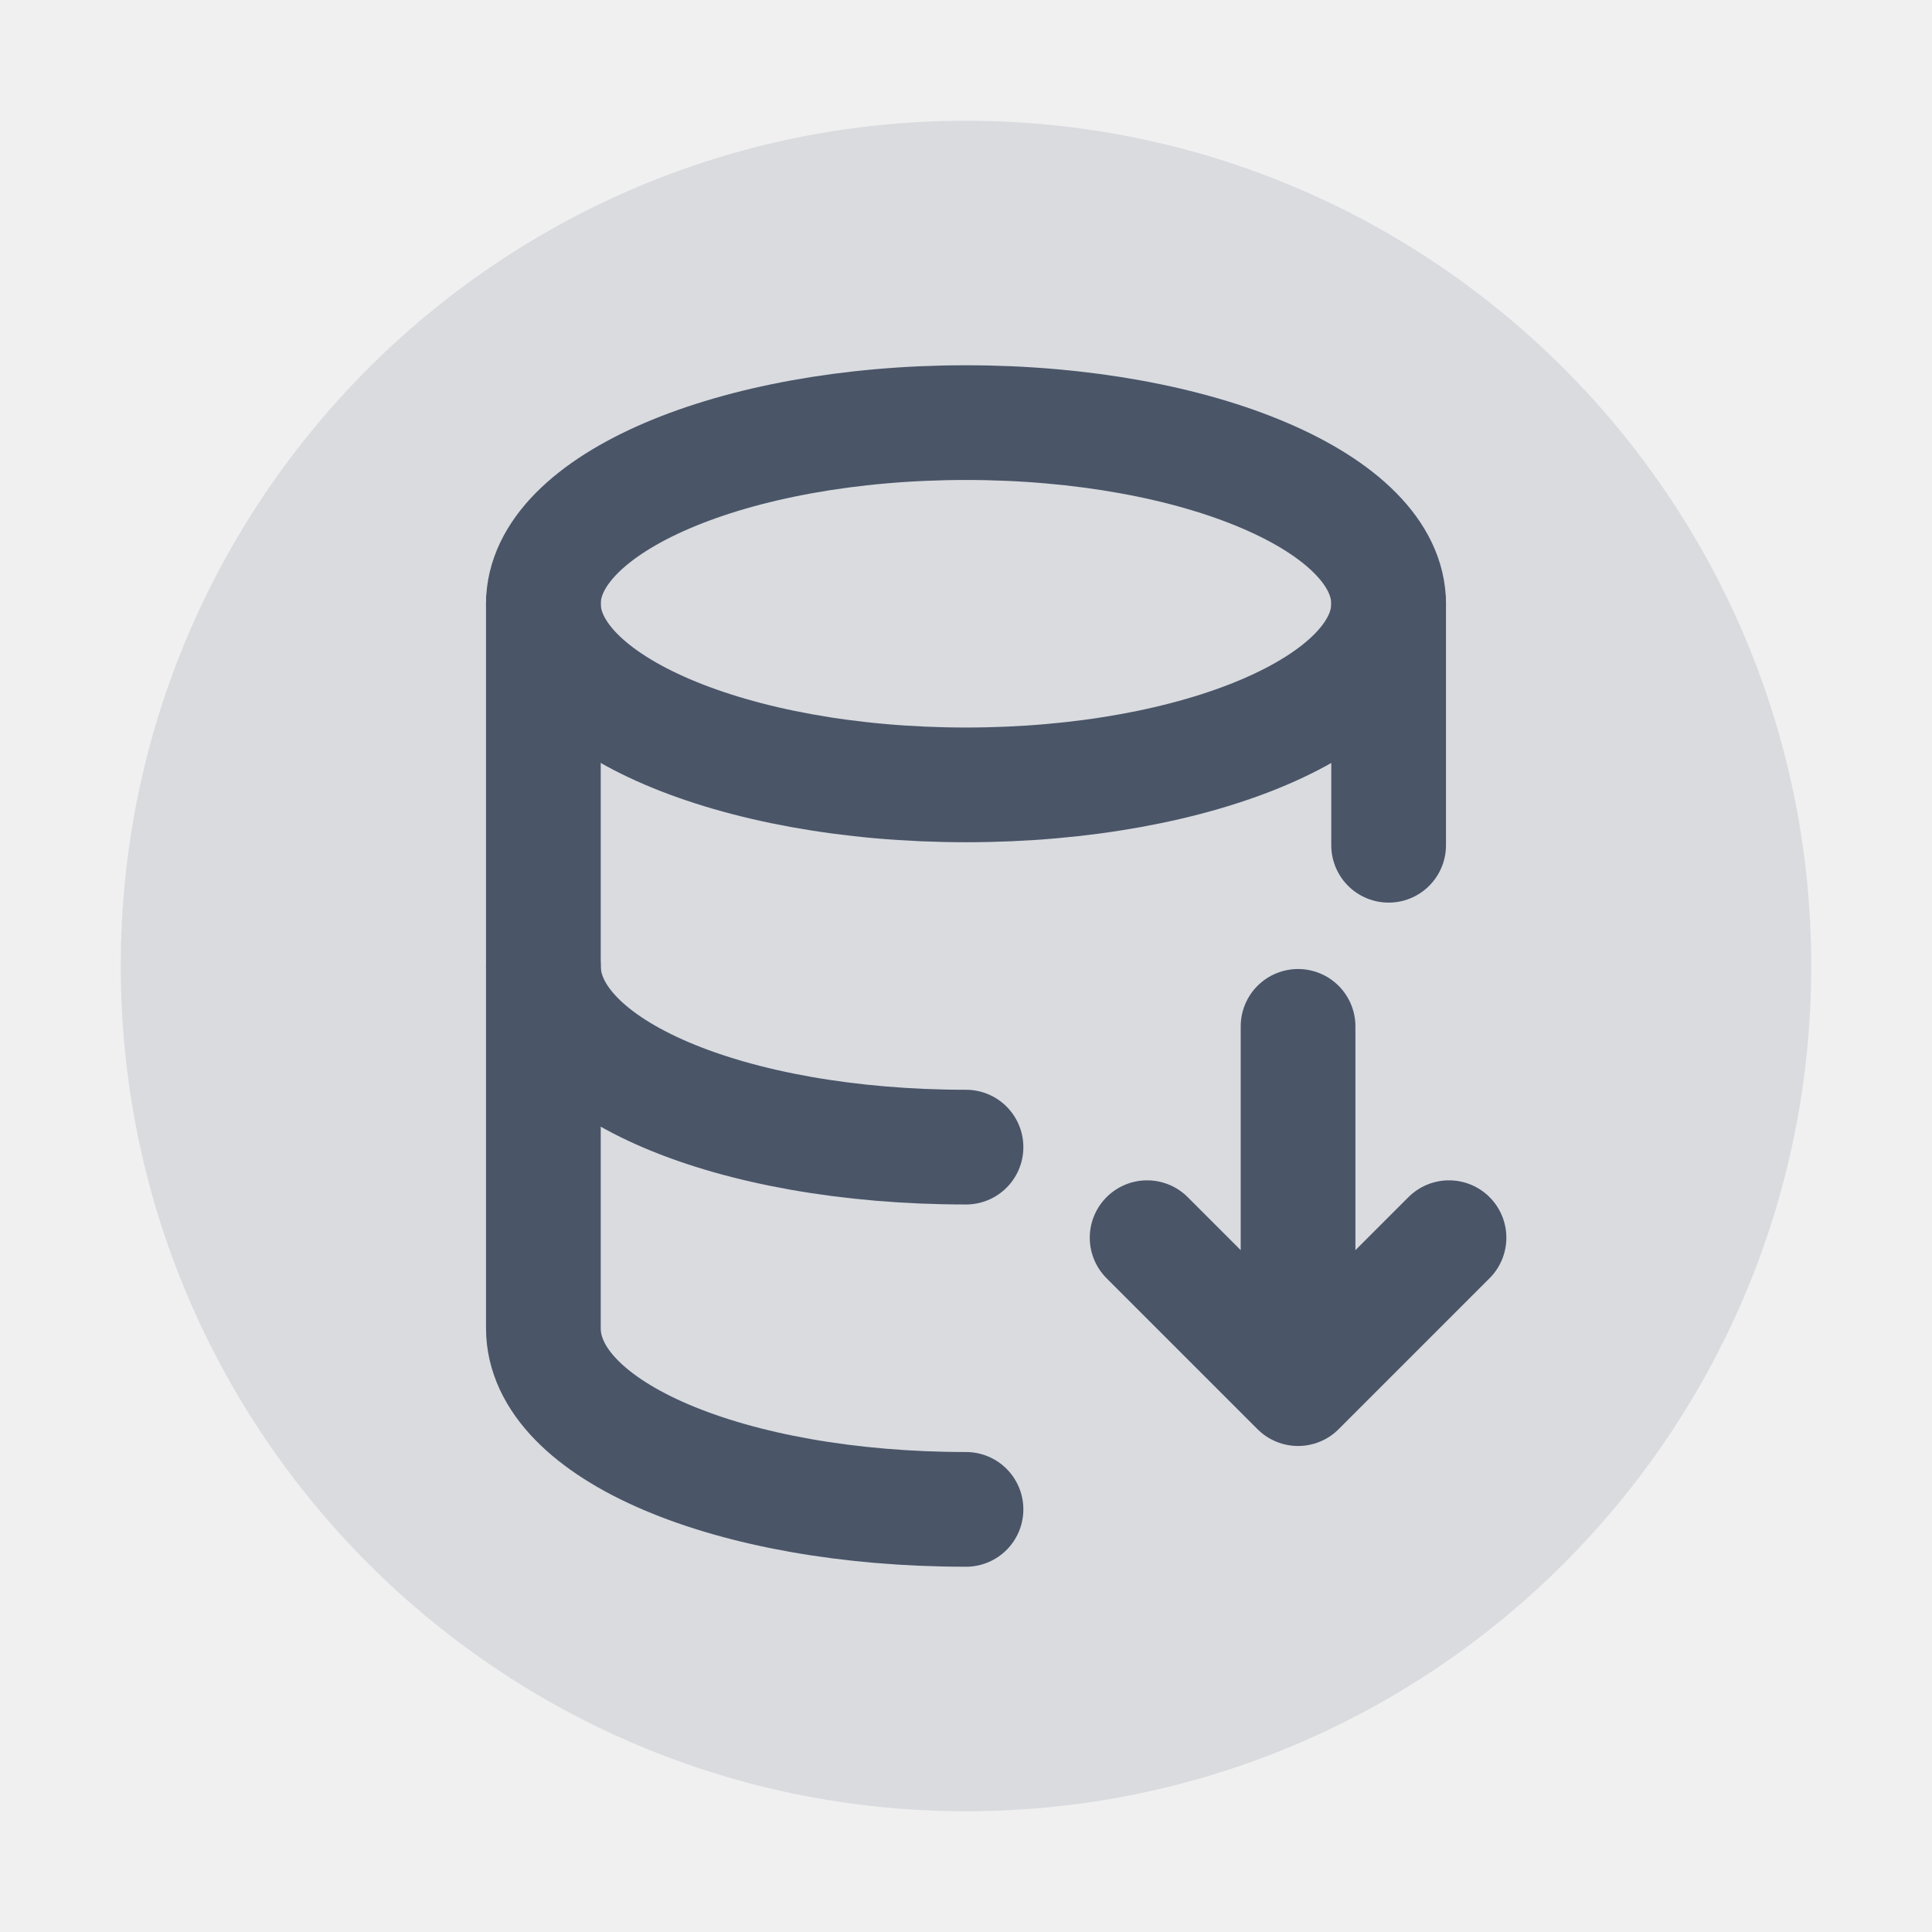
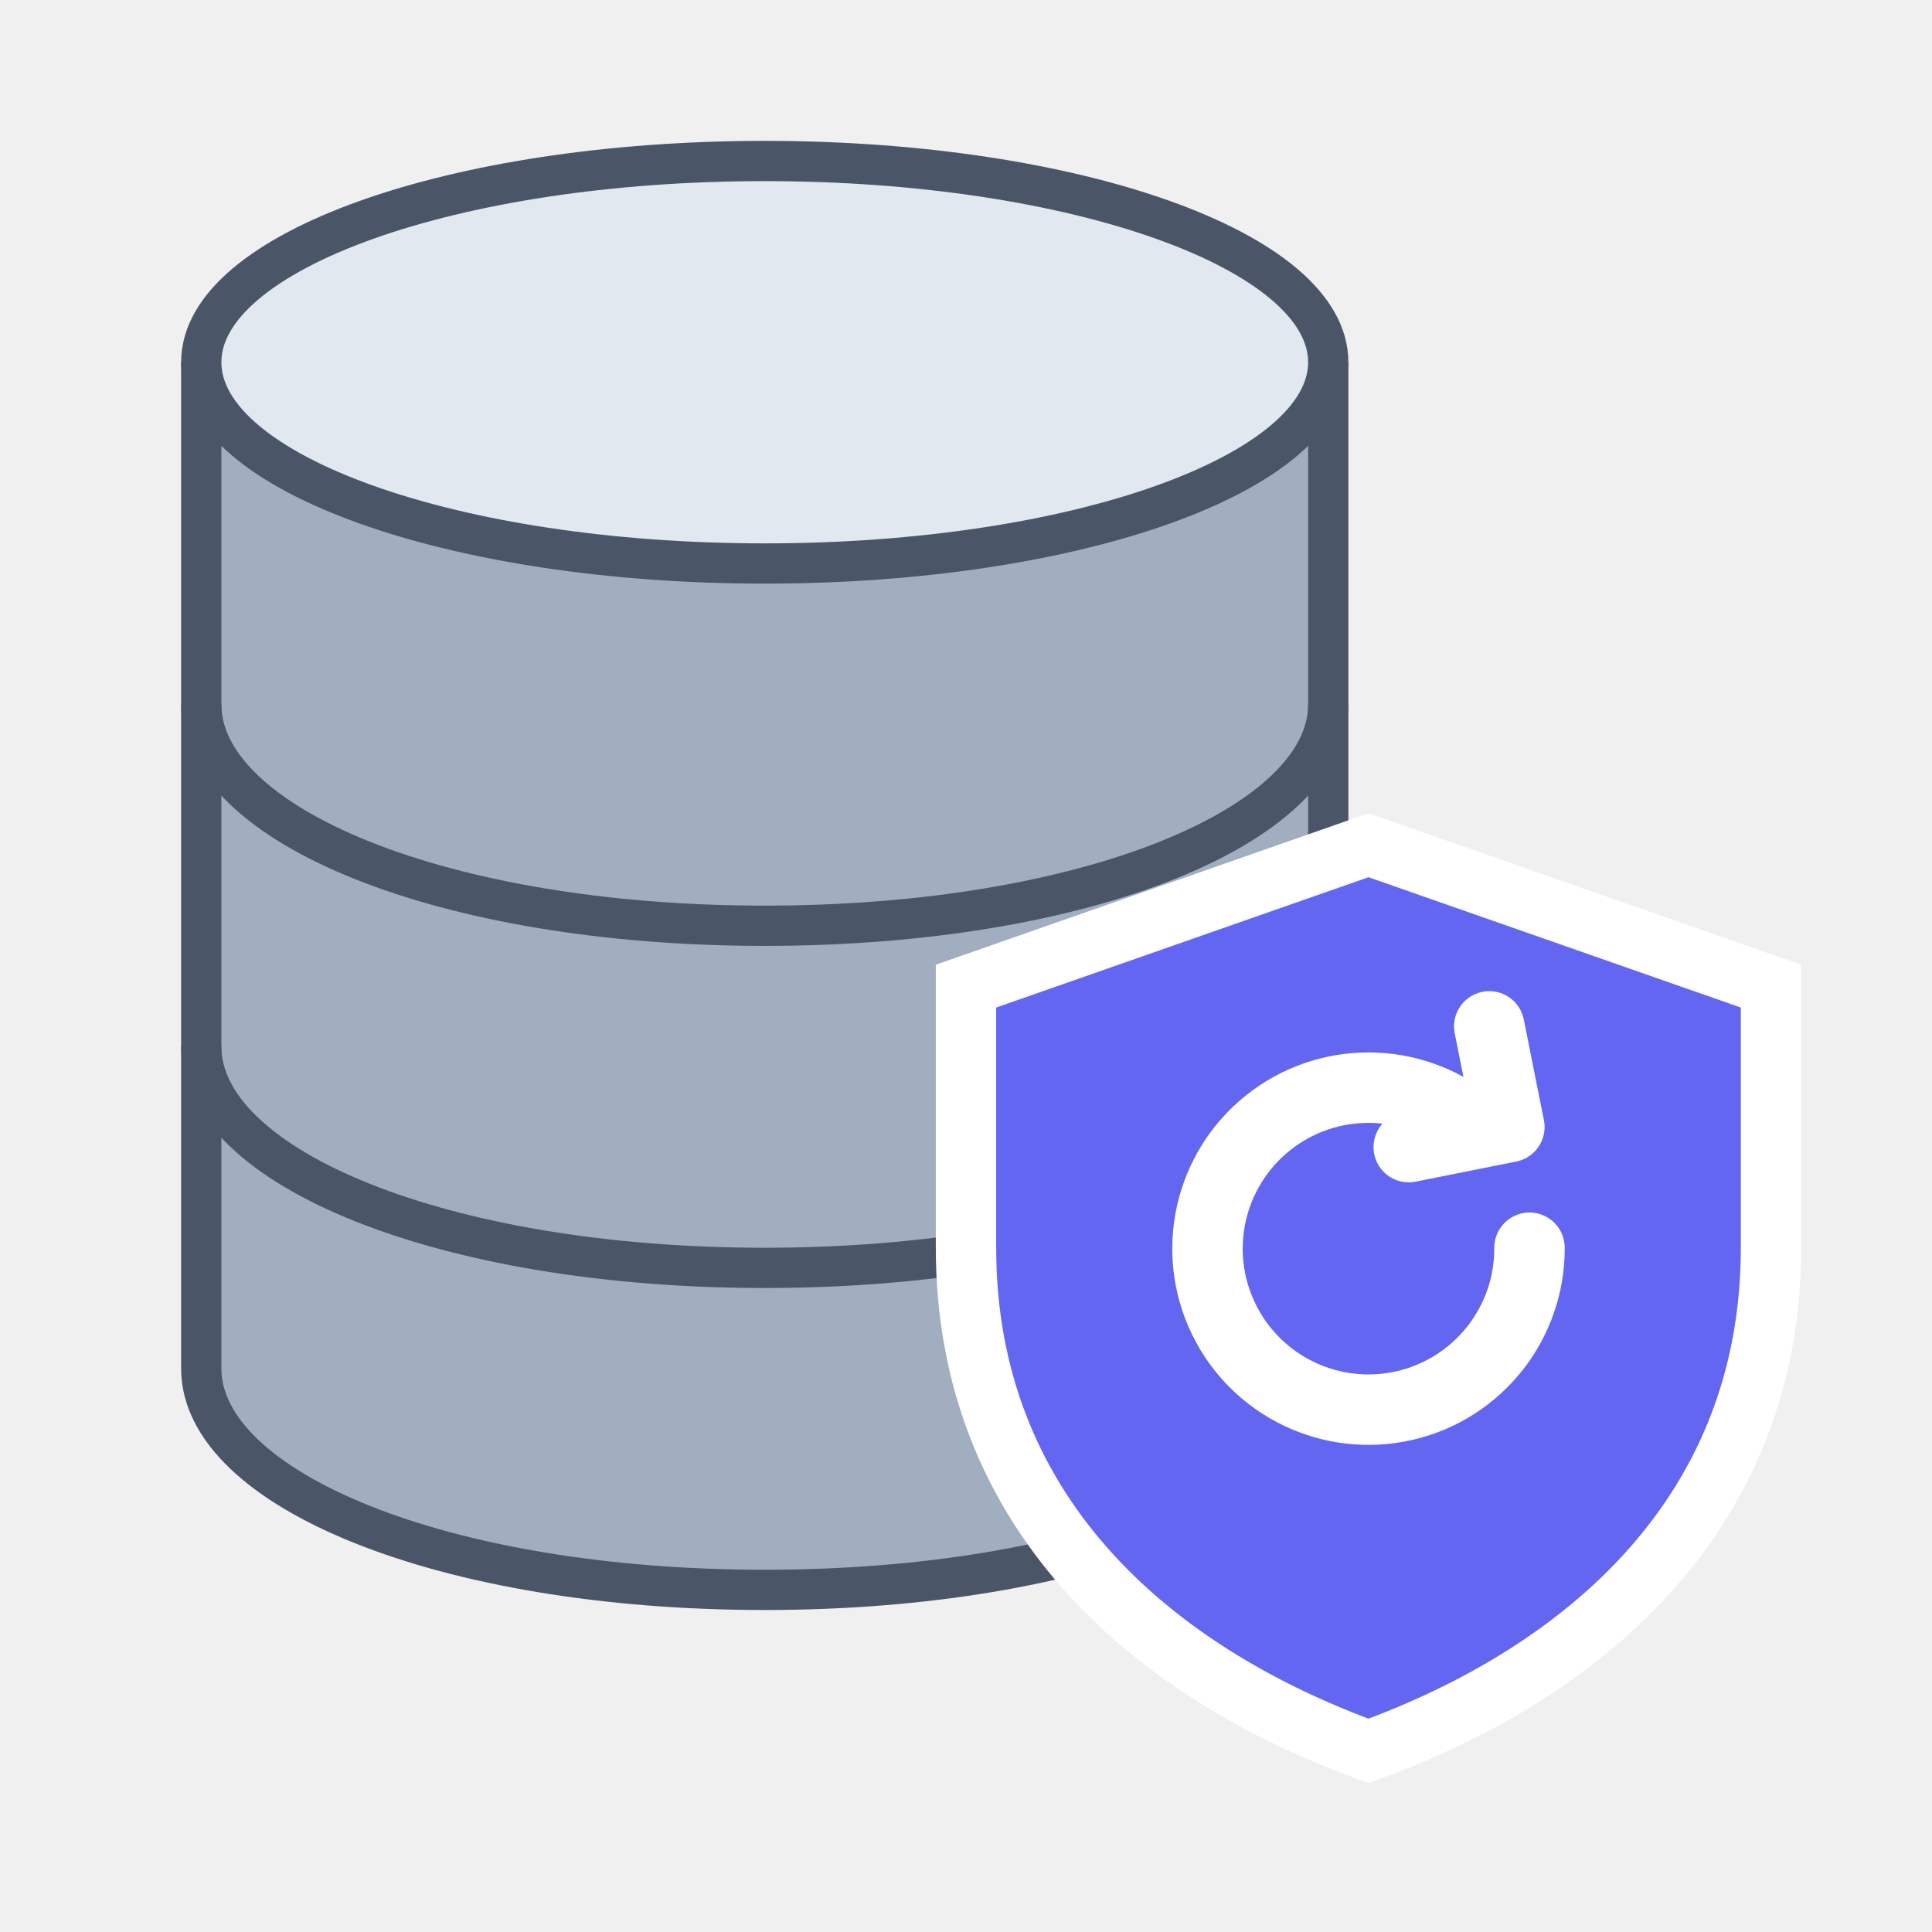
<svg xmlns="http://www.w3.org/2000/svg" viewBox="0 0 96 96">
-   <circle cx="48" cy="48" r="42" fill="#8a95a6" fill-opacity=".22" />
-   <g transform="translate(12 12) scale(3)" stroke="#4a5568" stroke-width="1.9" fill="none" stroke-linecap="round" stroke-linejoin="round">
-     <ellipse cx="12" cy="6" rx="7" ry="3" />
-     <path d="M5 6v6c0 1.7 3.1 3 7 3M19 6v4" />
-     <path d="M5 12v6c0 1.7 3.1 3 7 3" />
-     <path d="M17.5 13v6M15 16.5l2.5 2.5 2.5-2.5" />
-   </g>
+   <path d="M10 18v50c0 6 12 11 28 11s28-5 28-11V18" fill="#a0aec0" stroke="#4a5568" stroke-width="2" />
+   <ellipse cx="38" cy="18" rx="28" ry="10" fill="#e2e8f0" stroke="#4a5568" stroke-width="2" />
+   <path d="M10 35c0 6 12 11 28 11s28-5 28-11M10 52c0 6 12 11 28 11s28-5 28-11" fill="none" stroke="#4a5568" stroke-width="2" />
+   <path d="M68 42l20 7v13c0 13-9 21-20 25-11-4-20-12-20-25V49Z" fill="#6366f1" stroke="#ffffff" stroke-width="3" />
+   <path d="M76 62a8 8 0 1 1-3-6.2" fill="none" stroke="#ffffff" stroke-width="3.5" stroke-linecap="round" />
+   <path d="M74 51l1 5-5 1" fill="none" stroke="#ffffff" stroke-width="3.5" stroke-linecap="round" stroke-linejoin="round" />
</svg>
